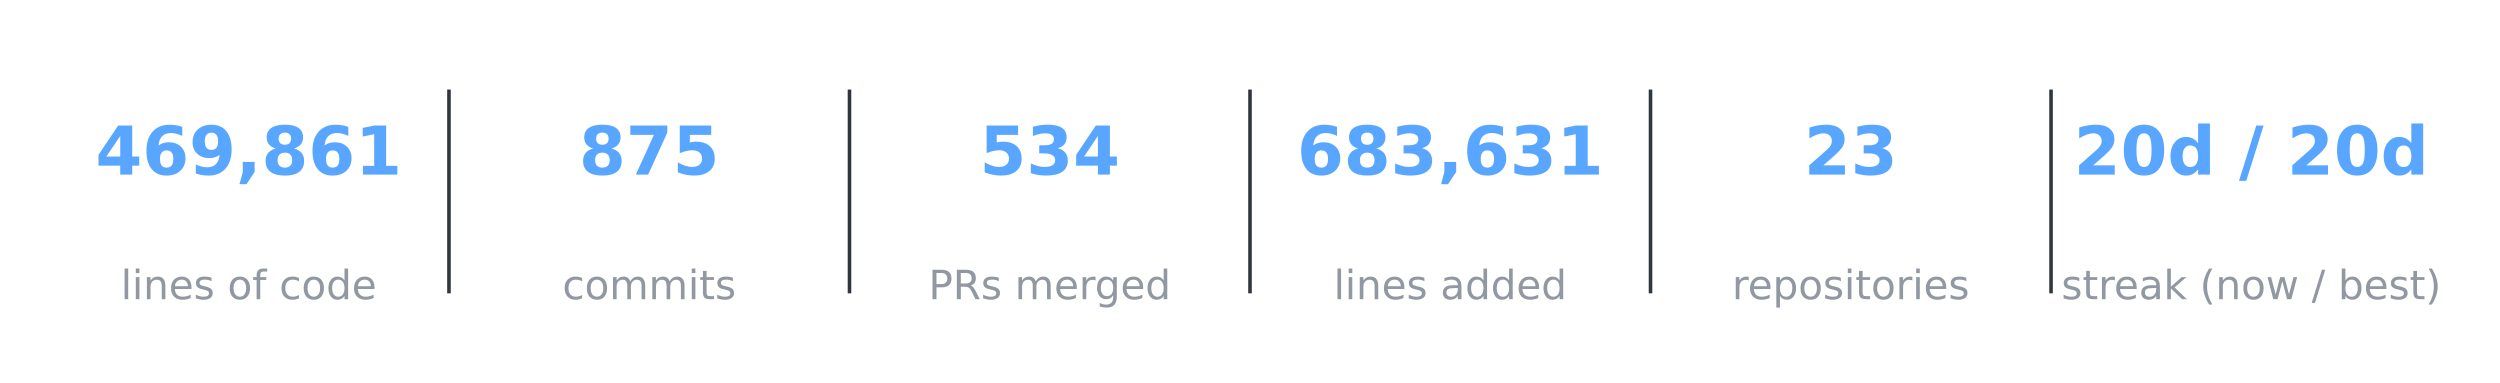
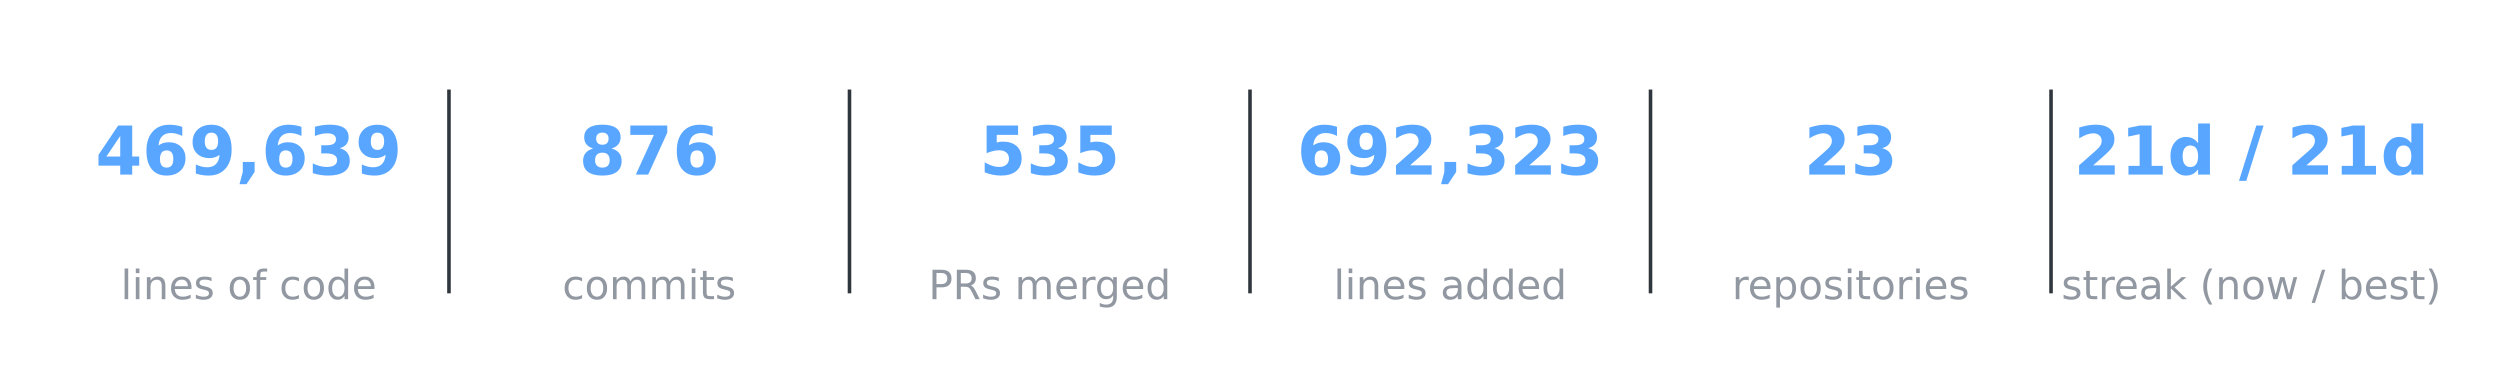
<svg xmlns="http://www.w3.org/2000/svg" xmlns:xlink="http://www.w3.org/1999/xlink" width="557.28pt" height="85.356pt" viewBox="0 0 557.28 85.356" version="1.1">
  <defs>
    <style type="text/css">*{stroke-linejoin: round; stroke-linecap: butt}</style>
  </defs>
  <g id="figure_1">
    <g id="patch_1">
      <path d="M 0 85.356  L 557.28 85.356  L 557.28 -0  L 0 -0  L 0 85.356  z " style="fill: none; opacity: 0" />
    </g>
    <g id="axes_1">
      <g id="line2d_1">
-         <path d="M 100.08 64.993  L 100.08 20.363  " clip-path="url(#pd8c8a1e765)" style="fill: none; stroke: #30363d; stroke-width: 0.8; stroke-linecap: square" />
+         <path d="M 100.08 64.993  L 100.08 20.363  " clip-path="url(#pde6fc2e02b)" style="fill: none; stroke: #30363d; stroke-width: 0.8; stroke-linecap: square" />
      </g>
      <g id="line2d_2">
-         <path d="M 189.36 64.993  L 189.36 20.363  " clip-path="url(#pd8c8a1e765)" style="fill: none; stroke: #30363d; stroke-width: 0.8; stroke-linecap: square" />
+         <path d="M 189.36 64.993  L 189.36 20.363  " clip-path="url(#pde6fc2e02b)" style="fill: none; stroke: #30363d; stroke-width: 0.8; stroke-linecap: square" />
      </g>
      <g id="line2d_3">
-         <path d="M 278.64 64.993  L 278.64 20.363  " clip-path="url(#pd8c8a1e765)" style="fill: none; stroke: #30363d; stroke-width: 0.8; stroke-linecap: square" />
+         <path d="M 278.64 64.993  L 278.64 20.363  " clip-path="url(#pde6fc2e02b)" style="fill: none; stroke: #30363d; stroke-width: 0.8; stroke-linecap: square" />
      </g>
      <g id="line2d_4">
-         <path d="M 367.92 64.993  L 367.92 20.363  " clip-path="url(#pd8c8a1e765)" style="fill: none; stroke: #30363d; stroke-width: 0.8; stroke-linecap: square" />
+         <path d="M 367.92 64.993  L 367.92 20.363  " clip-path="url(#pde6fc2e02b)" style="fill: none; stroke: #30363d; stroke-width: 0.8; stroke-linecap: square" />
      </g>
      <g id="line2d_5">
-         <path d="M 457.2 64.993  L 457.2 20.363  " clip-path="url(#pd8c8a1e765)" style="fill: none; stroke: #30363d; stroke-width: 0.8; stroke-linecap: square" />
+         <path d="M 457.2 64.993  L 457.2 20.363  " clip-path="url(#pde6fc2e02b)" style="fill: none; stroke: #30363d; stroke-width: 0.8; stroke-linecap: square" />
      </g>
      <g id="text_1">
        <g style="fill: #58a6ff" transform="translate(21.28102 38.92376) scale(0.15 -0.15)">
          <defs>
            <path id="DejaVuSans-Bold-17" d="M 2356 3675  L 1038 1722  L 2356 1722  L 2356 3675  z M 2156 4666  L 3494 4666  L 3494 1722  L 4159 1722  L 4159 850  L 3494 850  L 3494 0  L 2356 0  L 2356 850  L 288 850  L 288 1881  L 2156 4666  z " transform="scale(0.015625)" />
            <path id="DejaVuSans-Bold-19" d="M 2316 2303  Q 2000 2303 1842 2098  Q 1684 1894 1684 1484  Q 1684 1075 1842 870  Q 2000 666 2316 666  Q 2634 666 2792 870  Q 2950 1075 2950 1484  Q 2950 1894 2792 2098  Q 2634 2303 2316 2303  z M 3803 4544  L 3803 3681  Q 3506 3822 3243 3889  Q 2981 3956 2731 3956  Q 2194 3956 1894 3657  Q 1594 3359 1544 2772  Q 1750 2925 1990 3001  Q 2231 3078 2516 3078  Q 3231 3078 3670 2659  Q 4109 2241 4109 1563  Q 4109 813 3618 361  Q 3128 -91 2303 -91  Q 1394 -91 895 523  Q 397 1138 397 2266  Q 397 3422 980 4083  Q 1563 4744 2578 4744  Q 2900 4744 3203 4694  Q 3506 4644 3803 4544  z " transform="scale(0.015625)" />
            <path id="DejaVuSans-Bold-1c" d="M 641 103  L 641 966  Q 928 831 1190 764  Q 1453 697 1709 697  Q 2247 697 2547 995  Q 2847 1294 2900 1881  Q 2688 1725 2447 1647  Q 2206 1569 1925 1569  Q 1209 1569 770 1986  Q 331 2403 331 3084  Q 331 3838 820 4291  Q 1309 4744 2131 4744  Q 3044 4744 3544 4128  Q 4044 3513 4044 2388  Q 4044 1231 3459 570  Q 2875 -91 1856 -91  Q 1528 -91 1228 -42  Q 928 6 641 103  z M 2125 2350  Q 2441 2350 2600 2554  Q 2759 2759 2759 3169  Q 2759 3575 2600 3781  Q 2441 3988 2125 3988  Q 1809 3988 1650 3781  Q 1491 3575 1491 3169  Q 1491 2759 1650 2554  Q 1809 2350 2125 2350  z " transform="scale(0.015625)" />
            <path id="DejaVuSans-Bold-f" d="M 653 1209  L 1778 1209  L 1778 256  L 1006 -909  L 341 -909  L 653 256  L 653 1209  z " transform="scale(0.015625)" />
-             <path id="DejaVuSans-Bold-1b" d="M 2228 2088  Q 1891 2088 1709 1903  Q 1528 1719 1528 1375  Q 1528 1031 1709 848  Q 1891 666 2228 666  Q 2563 666 2741 848  Q 2919 1031 2919 1375  Q 2919 1722 2741 1905  Q 2563 2088 2228 2088  z M 1350 2484  Q 925 2613 709 2878  Q 494 3144 494 3541  Q 494 4131 934 4440  Q 1375 4750 2228 4750  Q 3075 4750 3515 4442  Q 3956 4134 3956 3541  Q 3956 3144 3739 2878  Q 3522 2613 3097 2484  Q 3572 2353 3814 2058  Q 4056 1763 4056 1313  Q 4056 619 3595 264  Q 3134 -91 2228 -91  Q 1319 -91 855 264  Q 391 619 391 1313  Q 391 1763 633 2058  Q 875 2353 1350 2484  z M 1631 3419  Q 1631 3141 1786 2991  Q 1941 2841 2228 2841  Q 2509 2841 2662 2991  Q 2816 3141 2816 3419  Q 2816 3697 2662 3845  Q 2509 3994 2228 3994  Q 1941 3994 1786 3844  Q 1631 3694 1631 3419  z " transform="scale(0.015625)" />
-             <path id="DejaVuSans-Bold-14" d="M 750 831  L 1813 831  L 1813 3847  L 722 3622  L 722 4441  L 1806 4666  L 2950 4666  L 2950 831  L 4013 831  L 4013 0  L 750 0  L 750 831  z " transform="scale(0.015625)" />
+             <path id="DejaVuSans-Bold-16" d="M 2981 2516  Q 3453 2394 3698 2092  Q 3944 1791 3944 1325  Q 3944 631 3412 270  Q 2881 -91 1863 -91  Q 1503 -91 1142 -33  Q 781 25 428 141  L 428 1069  Q 766 900 1098 814  Q 1431 728 1753 728  Q 2231 728 2486 893  Q 2741 1059 2741 1369  Q 2741 1688 2480 1852  Q 2219 2016 1709 2016  L 1228 2016  L 1228 2791  L 1734 2791  Q 2188 2791 2409 2933  Q 2631 3075 2631 3366  Q 2631 3634 2415 3781  Q 2200 3928 1806 3928  Q 1516 3928 1219 3862  Q 922 3797 628 3669  L 628 4550  Q 984 4650 1334 4700  Q 1684 4750 2022 4750  Q 2931 4750 3382 4451  Q 3834 4153 3834 3553  Q 3834 3144 3618 2883  Q 3403 2622 2981 2516  z " transform="scale(0.015625)" />
          </defs>
          <use xlink:href="#DejaVuSans-Bold-17" />
          <use xlink:href="#DejaVuSans-Bold-19" transform="translate(69.57812 0)" />
          <use xlink:href="#DejaVuSans-Bold-1c" transform="translate(139.1562 0)" />
          <use xlink:href="#DejaVuSans-Bold-f" transform="translate(208.7344 0)" />
-           <use xlink:href="#DejaVuSans-Bold-1b" transform="translate(246.7188 0)" />
-           <use xlink:href="#DejaVuSans-Bold-19" transform="translate(316.2969 0)" />
-           <use xlink:href="#DejaVuSans-Bold-14" transform="translate(385.875 0)" />
+           <use xlink:href="#DejaVuSans-Bold-19" transform="translate(246.7188 0)" />
+           <use xlink:href="#DejaVuSans-Bold-16" transform="translate(316.2969 0)" />
+           <use xlink:href="#DejaVuSans-Bold-1c" transform="translate(385.875 0)" />
        </g>
      </g>
      <g id="text_2">
        <g style="fill: #9198a1" transform="translate(26.92336 66.69328) scale(0.09 -0.09)">
          <defs>
            <path id="DejaVuSans-4f" d="M 603 4863  L 1178 4863  L 1178 0  L 603 0  L 603 4863  z " transform="scale(0.015625)" />
            <path id="DejaVuSans-4c" d="M 603 3500  L 1178 3500  L 1178 0  L 603 0  L 603 3500  z M 603 4863  L 1178 4863  L 1178 4134  L 603 4134  L 603 4863  z " transform="scale(0.015625)" />
            <path id="DejaVuSans-51" d="M 3513 2113  L 3513 0  L 2938 0  L 2938 2094  Q 2938 2591 2744 2837  Q 2550 3084 2163 3084  Q 1697 3084 1428 2787  Q 1159 2491 1159 1978  L 1159 0  L 581 0  L 581 3500  L 1159 3500  L 1159 2956  Q 1366 3272 1645 3428  Q 1925 3584 2291 3584  Q 2894 3584 3203 3211  Q 3513 2838 3513 2113  z " transform="scale(0.015625)" />
            <path id="DejaVuSans-48" d="M 3597 1894  L 3597 1613  L 953 1613  Q 991 1019 1311 708  Q 1631 397 2203 397  Q 2534 397 2845 478  Q 3156 559 3463 722  L 3463 178  Q 3153 47 2828 -22  Q 2503 -91 2169 -91  Q 1331 -91 842 396  Q 353 884 353 1716  Q 353 2575 817 3079  Q 1281 3584 2069 3584  Q 2775 3584 3186 3129  Q 3597 2675 3597 1894  z M 3022 2063  Q 3016 2534 2758 2815  Q 2500 3097 2075 3097  Q 1594 3097 1305 2825  Q 1016 2553 972 2059  L 3022 2063  z " transform="scale(0.015625)" />
            <path id="DejaVuSans-56" d="M 2834 3397  L 2834 2853  Q 2591 2978 2328 3040  Q 2066 3103 1784 3103  Q 1356 3103 1142 2972  Q 928 2841 928 2578  Q 928 2378 1081 2264  Q 1234 2150 1697 2047  L 1894 2003  Q 2506 1872 2764 1633  Q 3022 1394 3022 966  Q 3022 478 2636 193  Q 2250 -91 1575 -91  Q 1294 -91 989 -36  Q 684 19 347 128  L 347 722  Q 666 556 975 473  Q 1284 391 1588 391  Q 1994 391 2212 530  Q 2431 669 2431 922  Q 2431 1156 2273 1281  Q 2116 1406 1581 1522  L 1381 1569  Q 847 1681 609 1914  Q 372 2147 372 2553  Q 372 3047 722 3315  Q 1072 3584 1716 3584  Q 2034 3584 2315 3537  Q 2597 3491 2834 3397  z " transform="scale(0.015625)" />
            <path id="DejaVuSans-3" transform="scale(0.015625)" />
            <path id="DejaVuSans-52" d="M 1959 3097  Q 1497 3097 1228 2736  Q 959 2375 959 1747  Q 959 1119 1226 758  Q 1494 397 1959 397  Q 2419 397 2687 759  Q 2956 1122 2956 1747  Q 2956 2369 2687 2733  Q 2419 3097 1959 3097  z M 1959 3584  Q 2709 3584 3137 3096  Q 3566 2609 3566 1747  Q 3566 888 3137 398  Q 2709 -91 1959 -91  Q 1206 -91 779 398  Q 353 888 353 1747  Q 353 2609 779 3096  Q 1206 3584 1959 3584  z " transform="scale(0.015625)" />
            <path id="DejaVuSans-49" d="M 2375 4863  L 2375 4384  L 1825 4384  Q 1516 4384 1395 4259  Q 1275 4134 1275 3809  L 1275 3500  L 2222 3500  L 2222 3053  L 1275 3053  L 1275 0  L 697 0  L 697 3053  L 147 3053  L 147 3500  L 697 3500  L 697 3744  Q 697 4328 969 4595  Q 1241 4863 1831 4863  L 2375 4863  z " transform="scale(0.015625)" />
            <path id="DejaVuSans-46" d="M 3122 3366  L 3122 2828  Q 2878 2963 2633 3030  Q 2388 3097 2138 3097  Q 1578 3097 1268 2742  Q 959 2388 959 1747  Q 959 1106 1268 751  Q 1578 397 2138 397  Q 2388 397 2633 464  Q 2878 531 3122 666  L 3122 134  Q 2881 22 2623 -34  Q 2366 -91 2075 -91  Q 1284 -91 818 406  Q 353 903 353 1747  Q 353 2603 823 3093  Q 1294 3584 2113 3584  Q 2378 3584 2631 3529  Q 2884 3475 3122 3366  z " transform="scale(0.015625)" />
            <path id="DejaVuSans-47" d="M 2906 2969  L 2906 4863  L 3481 4863  L 3481 0  L 2906 0  L 2906 525  Q 2725 213 2448 61  Q 2172 -91 1784 -91  Q 1150 -91 751 415  Q 353 922 353 1747  Q 353 2572 751 3078  Q 1150 3584 1784 3584  Q 2172 3584 2448 3432  Q 2725 3281 2906 2969  z M 947 1747  Q 947 1113 1208 752  Q 1469 391 1925 391  Q 2381 391 2643 752  Q 2906 1113 2906 1747  Q 2906 2381 2643 2742  Q 2381 3103 1925 3103  Q 1469 3103 1208 2742  Q 947 2381 947 1747  z " transform="scale(0.015625)" />
          </defs>
          <use xlink:href="#DejaVuSans-4f" />
          <use xlink:href="#DejaVuSans-4c" transform="translate(27.78125 0)" />
          <use xlink:href="#DejaVuSans-51" transform="translate(55.5625 0)" />
          <use xlink:href="#DejaVuSans-48" transform="translate(118.9375 0)" />
          <use xlink:href="#DejaVuSans-56" transform="translate(180.4688 0)" />
          <use xlink:href="#DejaVuSans-3" transform="translate(232.5625 0)" />
          <use xlink:href="#DejaVuSans-52" transform="translate(264.3438 0)" />
          <use xlink:href="#DejaVuSans-49" transform="translate(325.5312 0)" />
          <use xlink:href="#DejaVuSans-3" transform="translate(360.7344 0)" />
          <use xlink:href="#DejaVuSans-46" transform="translate(392.5156 0)" />
          <use xlink:href="#DejaVuSans-52" transform="translate(447.5 0)" />
          <use xlink:href="#DejaVuSans-47" transform="translate(508.6875 0)" />
          <use xlink:href="#DejaVuSans-48" transform="translate(572.1719 0)" />
        </g>
      </g>
      <g id="text_3">
        <g style="fill: #58a6ff" transform="translate(129.0649 38.92376) scale(0.15 -0.15)">
          <defs>
+             <path id="DejaVuSans-Bold-1b" d="M 2228 2088  Q 1891 2088 1709 1903  Q 1528 1719 1528 1375  Q 1528 1031 1709 848  Q 1891 666 2228 666  Q 2563 666 2741 848  Q 2919 1031 2919 1375  Q 2919 1722 2741 1905  Q 2563 2088 2228 2088  z M 1350 2484  Q 925 2613 709 2878  Q 494 3144 494 3541  Q 494 4131 934 4440  Q 1375 4750 2228 4750  Q 3075 4750 3515 4442  Q 3956 4134 3956 3541  Q 3956 3144 3739 2878  Q 3522 2613 3097 2484  Q 3572 2353 3814 2058  Q 4056 1763 4056 1313  Q 4056 619 3595 264  Q 3134 -91 2228 -91  Q 1319 -91 855 264  Q 391 619 391 1313  Q 391 1763 633 2058  Q 875 2353 1350 2484  z M 1631 3419  Q 1631 3141 1786 2991  Q 1941 2841 2228 2841  Q 2509 2841 2662 2991  Q 2816 3141 2816 3419  Q 2816 3697 2662 3845  Q 2509 3994 2228 3994  Q 1941 3994 1786 3844  Q 1631 3694 1631 3419  z " transform="scale(0.015625)" />
            <path id="DejaVuSans-Bold-1a" d="M 428 4666  L 3944 4666  L 3944 3988  L 2125 0  L 953 0  L 2675 3781  L 428 3781  L 428 4666  z " transform="scale(0.015625)" />
-             <path id="DejaVuSans-Bold-18" d="M 678 4666  L 3669 4666  L 3669 3781  L 1638 3781  L 1638 3059  Q 1775 3097 1914 3117  Q 2053 3138 2203 3138  Q 3056 3138 3531 2711  Q 4006 2284 4006 1522  Q 4006 766 3489 337  Q 2972 -91 2053 -91  Q 1656 -91 1267 -14  Q 878 63 494 219  L 494 1166  Q 875 947 1217 837  Q 1559 728 1863 728  Q 2300 728 2551 942  Q 2803 1156 2803 1522  Q 2803 1891 2551 2103  Q 2300 2316 1863 2316  Q 1603 2316 1309 2248  Q 1016 2181 678 2041  L 678 4666  z " transform="scale(0.015625)" />
          </defs>
          <use xlink:href="#DejaVuSans-Bold-1b" />
          <use xlink:href="#DejaVuSans-Bold-1a" transform="translate(69.57812 0)" />
-           <use xlink:href="#DejaVuSans-Bold-18" transform="translate(139.1562 0)" />
+           <use xlink:href="#DejaVuSans-Bold-19" transform="translate(139.1562 0)" />
        </g>
      </g>
      <g id="text_4">
        <g style="fill: #9198a1" transform="translate(125.3672 66.69328) scale(0.09 -0.09)">
          <defs>
            <path id="DejaVuSans-50" d="M 3328 2828  Q 3544 3216 3844 3400  Q 4144 3584 4550 3584  Q 5097 3584 5394 3201  Q 5691 2819 5691 2113  L 5691 0  L 5113 0  L 5113 2094  Q 5113 2597 4934 2840  Q 4756 3084 4391 3084  Q 3944 3084 3684 2787  Q 3425 2491 3425 1978  L 3425 0  L 2847 0  L 2847 2094  Q 2847 2600 2669 2842  Q 2491 3084 2119 3084  Q 1678 3084 1418 2786  Q 1159 2488 1159 1978  L 1159 0  L 581 0  L 581 3500  L 1159 3500  L 1159 2956  Q 1356 3278 1631 3431  Q 1906 3584 2284 3584  Q 2666 3584 2933 3390  Q 3200 3197 3328 2828  z " transform="scale(0.015625)" />
            <path id="DejaVuSans-57" d="M 1172 4494  L 1172 3500  L 2356 3500  L 2356 3053  L 1172 3053  L 1172 1153  Q 1172 725 1289 603  Q 1406 481 1766 481  L 2356 481  L 2356 0  L 1766 0  Q 1100 0 847 248  Q 594 497 594 1153  L 594 3053  L 172 3053  L 172 3500  L 594 3500  L 594 4494  L 1172 4494  z " transform="scale(0.015625)" />
          </defs>
          <use xlink:href="#DejaVuSans-46" />
          <use xlink:href="#DejaVuSans-52" transform="translate(54.98438 0)" />
          <use xlink:href="#DejaVuSans-50" transform="translate(116.1719 0)" />
          <use xlink:href="#DejaVuSans-50" transform="translate(213.5781 0)" />
          <use xlink:href="#DejaVuSans-4c" transform="translate(310.9844 0)" />
          <use xlink:href="#DejaVuSans-57" transform="translate(338.7656 0)" />
          <use xlink:href="#DejaVuSans-56" transform="translate(377.9688 0)" />
        </g>
      </g>
      <g id="text_5">
        <g style="fill: #58a6ff" transform="translate(218.3449 38.92376) scale(0.15 -0.15)">
          <defs>
-             <path id="DejaVuSans-Bold-16" d="M 2981 2516  Q 3453 2394 3698 2092  Q 3944 1791 3944 1325  Q 3944 631 3412 270  Q 2881 -91 1863 -91  Q 1503 -91 1142 -33  Q 781 25 428 141  L 428 1069  Q 766 900 1098 814  Q 1431 728 1753 728  Q 2231 728 2486 893  Q 2741 1059 2741 1369  Q 2741 1688 2480 1852  Q 2219 2016 1709 2016  L 1228 2016  L 1228 2791  L 1734 2791  Q 2188 2791 2409 2933  Q 2631 3075 2631 3366  Q 2631 3634 2415 3781  Q 2200 3928 1806 3928  Q 1516 3928 1219 3862  Q 922 3797 628 3669  L 628 4550  Q 984 4650 1334 4700  Q 1684 4750 2022 4750  Q 2931 4750 3382 4451  Q 3834 4153 3834 3553  Q 3834 3144 3618 2883  Q 3403 2622 2981 2516  z " transform="scale(0.015625)" />
+             <path id="DejaVuSans-Bold-18" d="M 678 4666  L 3669 4666  L 3669 3781  L 1638 3781  L 1638 3059  Q 1775 3097 1914 3117  Q 2053 3138 2203 3138  Q 3056 3138 3531 2711  Q 4006 2284 4006 1522  Q 4006 766 3489 337  Q 2972 -91 2053 -91  Q 1656 -91 1267 -14  Q 878 63 494 219  L 494 1166  Q 875 947 1217 837  Q 1559 728 1863 728  Q 2300 728 2551 942  Q 2803 1156 2803 1522  Q 2803 1891 2551 2103  Q 2300 2316 1863 2316  Q 1603 2316 1309 2248  Q 1016 2181 678 2041  L 678 4666  z " transform="scale(0.015625)" />
          </defs>
          <use xlink:href="#DejaVuSans-Bold-18" />
          <use xlink:href="#DejaVuSans-Bold-16" transform="translate(69.57812 0)" />
-           <use xlink:href="#DejaVuSans-Bold-17" transform="translate(139.1562 0)" />
+           <use xlink:href="#DejaVuSans-Bold-18" transform="translate(139.1562 0)" />
        </g>
      </g>
      <g id="text_6">
        <g style="fill: #9198a1" transform="translate(206.9796 66.69328) scale(0.09 -0.09)">
          <defs>
            <path id="DejaVuSans-33" d="M 1259 4147  L 1259 2394  L 2053 2394  Q 2494 2394 2734 2622  Q 2975 2850 2975 3272  Q 2975 3691 2734 3919  Q 2494 4147 2053 4147  L 1259 4147  z M 628 4666  L 2053 4666  Q 2838 4666 3239 4311  Q 3641 3956 3641 3272  Q 3641 2581 3239 2228  Q 2838 1875 2053 1875  L 1259 1875  L 1259 0  L 628 0  L 628 4666  z " transform="scale(0.015625)" />
            <path id="DejaVuSans-35" d="M 2841 2188  Q 3044 2119 3236 1894  Q 3428 1669 3622 1275  L 4263 0  L 3584 0  L 2988 1197  Q 2756 1666 2539 1819  Q 2322 1972 1947 1972  L 1259 1972  L 1259 0  L 628 0  L 628 4666  L 2053 4666  Q 2853 4666 3247 4331  Q 3641 3997 3641 3322  Q 3641 2881 3436 2590  Q 3231 2300 2841 2188  z M 1259 4147  L 1259 2491  L 2053 2491  Q 2509 2491 2742 2702  Q 2975 2913 2975 3322  Q 2975 3731 2742 3939  Q 2509 4147 2053 4147  L 1259 4147  z " transform="scale(0.015625)" />
            <path id="DejaVuSans-55" d="M 2631 2963  Q 2534 3019 2420 3045  Q 2306 3072 2169 3072  Q 1681 3072 1420 2755  Q 1159 2438 1159 1844  L 1159 0  L 581 0  L 581 3500  L 1159 3500  L 1159 2956  Q 1341 3275 1631 3429  Q 1922 3584 2338 3584  Q 2397 3584 2469 3576  Q 2541 3569 2628 3553  L 2631 2963  z " transform="scale(0.015625)" />
            <path id="DejaVuSans-4a" d="M 2906 1791  Q 2906 2416 2648 2759  Q 2391 3103 1925 3103  Q 1463 3103 1205 2759  Q 947 2416 947 1791  Q 947 1169 1205 825  Q 1463 481 1925 481  Q 2391 481 2648 825  Q 2906 1169 2906 1791  z M 3481 434  Q 3481 -459 3084 -895  Q 2688 -1331 1869 -1331  Q 1566 -1331 1297 -1286  Q 1028 -1241 775 -1147  L 775 -588  Q 1028 -725 1275 -790  Q 1522 -856 1778 -856  Q 2344 -856 2625 -561  Q 2906 -266 2906 331  L 2906 616  Q 2728 306 2450 153  Q 2172 0 1784 0  Q 1141 0 747 490  Q 353 981 353 1791  Q 353 2603 747 3093  Q 1141 3584 1784 3584  Q 2172 3584 2450 3431  Q 2728 3278 2906 2969  L 2906 3500  L 3481 3500  L 3481 434  z " transform="scale(0.015625)" />
          </defs>
          <use xlink:href="#DejaVuSans-33" />
          <use xlink:href="#DejaVuSans-35" transform="translate(60.29688 0)" />
          <use xlink:href="#DejaVuSans-56" transform="translate(129.7812 0)" />
          <use xlink:href="#DejaVuSans-3" transform="translate(181.875 0)" />
          <use xlink:href="#DejaVuSans-50" transform="translate(213.6562 0)" />
          <use xlink:href="#DejaVuSans-48" transform="translate(311.0625 0)" />
          <use xlink:href="#DejaVuSans-55" transform="translate(372.5938 0)" />
          <use xlink:href="#DejaVuSans-4a" transform="translate(411.9531 0)" />
          <use xlink:href="#DejaVuSans-48" transform="translate(475.4375 0)" />
          <use xlink:href="#DejaVuSans-47" transform="translate(536.9688 0)" />
        </g>
      </g>
      <g id="text_7">
        <g style="fill: #58a6ff" transform="translate(289.121 38.92376) scale(0.15 -0.15)">
+           <defs>
+             <path id="DejaVuSans-Bold-15" d="M 1844 884  L 3897 884  L 3897 0  L 506 0  L 506 884  L 2209 2388  Q 2438 2594 2547 2791  Q 2656 2988 2656 3200  Q 2656 3528 2436 3728  Q 2216 3928 1850 3928  Q 1569 3928 1234 3808  Q 900 3688 519 3450  L 519 4475  Q 925 4609 1322 4679  Q 1719 4750 2100 4750  Q 2938 4750 3402 4381  Q 3866 4013 3866 3353  Q 3866 2972 3669 2642  Q 3472 2313 2841 1759  L 1844 884  z " transform="scale(0.015625)" />
+           </defs>
          <use xlink:href="#DejaVuSans-Bold-19" />
-           <use xlink:href="#DejaVuSans-Bold-1b" transform="translate(69.57812 0)" />
-           <use xlink:href="#DejaVuSans-Bold-16" transform="translate(139.1562 0)" />
+           <use xlink:href="#DejaVuSans-Bold-1c" transform="translate(69.57812 0)" />
+           <use xlink:href="#DejaVuSans-Bold-15" transform="translate(139.1562 0)" />
          <use xlink:href="#DejaVuSans-Bold-f" transform="translate(208.7344 0)" />
-           <use xlink:href="#DejaVuSans-Bold-19" transform="translate(246.7188 0)" />
-           <use xlink:href="#DejaVuSans-Bold-16" transform="translate(316.2969 0)" />
-           <use xlink:href="#DejaVuSans-Bold-14" transform="translate(385.875 0)" />
+           <use xlink:href="#DejaVuSans-Bold-16" transform="translate(246.7188 0)" />
+           <use xlink:href="#DejaVuSans-Bold-15" transform="translate(316.2969 0)" />
+           <use xlink:href="#DejaVuSans-Bold-16" transform="translate(385.875 0)" />
        </g>
      </g>
      <g id="text_8">
        <g style="fill: #9198a1" transform="translate(297.2876 66.69328) scale(0.09 -0.09)">
          <defs>
            <path id="DejaVuSans-44" d="M 2194 1759  Q 1497 1759 1228 1600  Q 959 1441 959 1056  Q 959 750 1161 570  Q 1363 391 1709 391  Q 2188 391 2477 730  Q 2766 1069 2766 1631  L 2766 1759  L 2194 1759  z M 3341 1997  L 3341 0  L 2766 0  L 2766 531  Q 2569 213 2275 61  Q 1981 -91 1556 -91  Q 1019 -91 701 211  Q 384 513 384 1019  Q 384 1609 779 1909  Q 1175 2209 1959 2209  L 2766 2209  L 2766 2266  Q 2766 2663 2505 2880  Q 2244 3097 1772 3097  Q 1472 3097 1187 3025  Q 903 2953 641 2809  L 641 3341  Q 956 3463 1253 3523  Q 1550 3584 1831 3584  Q 2591 3584 2966 3190  Q 3341 2797 3341 1997  z " transform="scale(0.015625)" />
          </defs>
          <use xlink:href="#DejaVuSans-4f" />
          <use xlink:href="#DejaVuSans-4c" transform="translate(27.78125 0)" />
          <use xlink:href="#DejaVuSans-51" transform="translate(55.5625 0)" />
          <use xlink:href="#DejaVuSans-48" transform="translate(118.9375 0)" />
          <use xlink:href="#DejaVuSans-56" transform="translate(180.4688 0)" />
          <use xlink:href="#DejaVuSans-3" transform="translate(232.5625 0)" />
          <use xlink:href="#DejaVuSans-44" transform="translate(264.3438 0)" />
          <use xlink:href="#DejaVuSans-47" transform="translate(325.625 0)" />
          <use xlink:href="#DejaVuSans-47" transform="translate(389.1094 0)" />
          <use xlink:href="#DejaVuSans-48" transform="translate(452.5938 0)" />
          <use xlink:href="#DejaVuSans-47" transform="translate(514.125 0)" />
        </g>
      </g>
      <g id="text_9">
        <g style="fill: #58a6ff" transform="translate(402.1233 38.92376) scale(0.15 -0.15)">
-           <defs>
-             <path id="DejaVuSans-Bold-15" d="M 1844 884  L 3897 884  L 3897 0  L 506 0  L 506 884  L 2209 2388  Q 2438 2594 2547 2791  Q 2656 2988 2656 3200  Q 2656 3528 2436 3728  Q 2216 3928 1850 3928  Q 1569 3928 1234 3808  Q 900 3688 519 3450  L 519 4475  Q 925 4609 1322 4679  Q 1719 4750 2100 4750  Q 2938 4750 3402 4381  Q 3866 4013 3866 3353  Q 3866 2972 3669 2642  Q 3472 2313 2841 1759  L 1844 884  z " transform="scale(0.015625)" />
-           </defs>
          <use xlink:href="#DejaVuSans-Bold-15" />
          <use xlink:href="#DejaVuSans-Bold-16" transform="translate(69.57812 0)" />
        </g>
      </g>
      <g id="text_10">
        <g style="fill: #9198a1" transform="translate(386.1049 66.69328) scale(0.09 -0.09)">
          <defs>
            <path id="DejaVuSans-53" d="M 1159 525  L 1159 -1331  L 581 -1331  L 581 3500  L 1159 3500  L 1159 2969  Q 1341 3281 1617 3432  Q 1894 3584 2278 3584  Q 2916 3584 3314 3078  Q 3713 2572 3713 1747  Q 3713 922 3314 415  Q 2916 -91 2278 -91  Q 1894 -91 1617 61  Q 1341 213 1159 525  z M 3116 1747  Q 3116 2381 2855 2742  Q 2594 3103 2138 3103  Q 1681 3103 1420 2742  Q 1159 2381 1159 1747  Q 1159 1113 1420 752  Q 1681 391 2138 391  Q 2594 391 2855 752  Q 3116 1113 3116 1747  z " transform="scale(0.015625)" />
          </defs>
          <use xlink:href="#DejaVuSans-55" />
          <use xlink:href="#DejaVuSans-48" transform="translate(38.90625 0)" />
          <use xlink:href="#DejaVuSans-53" transform="translate(100.4375 0)" />
          <use xlink:href="#DejaVuSans-52" transform="translate(163.9219 0)" />
          <use xlink:href="#DejaVuSans-56" transform="translate(225.1094 0)" />
          <use xlink:href="#DejaVuSans-4c" transform="translate(277.2031 0)" />
          <use xlink:href="#DejaVuSans-57" transform="translate(304.9844 0)" />
          <use xlink:href="#DejaVuSans-52" transform="translate(344.1875 0)" />
          <use xlink:href="#DejaVuSans-55" transform="translate(405.375 0)" />
          <use xlink:href="#DejaVuSans-4c" transform="translate(446.4844 0)" />
          <use xlink:href="#DejaVuSans-48" transform="translate(474.2656 0)" />
          <use xlink:href="#DejaVuSans-56" transform="translate(535.7969 0)" />
        </g>
      </g>
      <g id="text_11">
        <g style="fill: #58a6ff" transform="translate(462.2681 38.92435) scale(0.15 -0.15)">
          <defs>
-             <path id="DejaVuSans-Bold-13" d="M 2944 2338  Q 2944 3213 2780 3570  Q 2616 3928 2228 3928  Q 1841 3928 1675 3570  Q 1509 3213 1509 2338  Q 1509 1453 1675 1090  Q 1841 728 2228 728  Q 2613 728 2778 1090  Q 2944 1453 2944 2338  z M 4147 2328  Q 4147 1169 3647 539  Q 3147 -91 2228 -91  Q 1306 -91 806 539  Q 306 1169 306 2328  Q 306 3491 806 4120  Q 1306 4750 2228 4750  Q 3147 4750 3647 4120  Q 4147 3491 4147 2328  z " transform="scale(0.015625)" />
+             <path id="DejaVuSans-Bold-14" d="M 750 831  L 1813 831  L 1813 3847  L 722 3622  L 722 4441  L 1806 4666  L 2950 4666  L 2950 831  L 4013 831  L 4013 0  L 750 0  L 750 831  z " transform="scale(0.015625)" />
            <path id="DejaVuSans-Bold-47" d="M 2919 2988  L 2919 4863  L 4044 4863  L 4044 0  L 2919 0  L 2919 506  Q 2688 197 2409 53  Q 2131 -91 1766 -91  Q 1119 -91 703 423  Q 288 938 288 1747  Q 288 2556 703 3070  Q 1119 3584 1766 3584  Q 2128 3584 2408 3439  Q 2688 3294 2919 2988  z M 2181 722  Q 2541 722 2730 984  Q 2919 1247 2919 1747  Q 2919 2247 2730 2509  Q 2541 2772 2181 2772  Q 1825 2772 1636 2509  Q 1447 2247 1447 1747  Q 1447 1247 1636 984  Q 1825 722 2181 722  z " transform="scale(0.015625)" />
            <path id="DejaVuSans-Bold-3" transform="scale(0.015625)" />
            <path id="DejaVuSans-Bold-12" d="M 1644 4666  L 2338 4666  L 691 -594  L 0 -594  L 1644 4666  z " transform="scale(0.015625)" />
          </defs>
          <use xlink:href="#DejaVuSans-Bold-15" />
-           <use xlink:href="#DejaVuSans-Bold-13" transform="translate(69.57812 0)" />
+           <use xlink:href="#DejaVuSans-Bold-14" transform="translate(69.57812 0)" />
          <use xlink:href="#DejaVuSans-Bold-47" transform="translate(139.1562 0)" />
          <use xlink:href="#DejaVuSans-Bold-3" transform="translate(210.7344 0)" />
          <use xlink:href="#DejaVuSans-Bold-12" transform="translate(245.5469 0)" />
          <use xlink:href="#DejaVuSans-Bold-3" transform="translate(282.0781 0)" />
          <use xlink:href="#DejaVuSans-Bold-15" transform="translate(316.8906 0)" />
-           <use xlink:href="#DejaVuSans-Bold-13" transform="translate(386.4688 0)" />
+           <use xlink:href="#DejaVuSans-Bold-14" transform="translate(386.4688 0)" />
          <use xlink:href="#DejaVuSans-Bold-47" transform="translate(456.0469 0)" />
        </g>
      </g>
      <g id="text_12">
        <g style="fill: #9198a1" transform="translate(459.5112 66.69328) scale(0.09 -0.09)">
          <defs>
            <path id="DejaVuSans-4e" d="M 581 4863  L 1159 4863  L 1159 1991  L 2875 3500  L 3609 3500  L 1753 1863  L 3688 0  L 2938 0  L 1159 1709  L 1159 0  L 581 0  L 581 4863  z " transform="scale(0.015625)" />
            <path id="DejaVuSans-b" d="M 1984 4856  Q 1566 4138 1362 3434  Q 1159 2731 1159 2009  Q 1159 1288 1364 580  Q 1569 -128 1984 -844  L 1484 -844  Q 1016 -109 783 600  Q 550 1309 550 2009  Q 550 2706 781 3412  Q 1013 4119 1484 4856  L 1984 4856  z " transform="scale(0.015625)" />
            <path id="DejaVuSans-5a" d="M 269 3500  L 844 3500  L 1563 769  L 2278 3500  L 2956 3500  L 3675 769  L 4391 3500  L 4966 3500  L 4050 0  L 3372 0  L 2619 2869  L 1863 0  L 1184 0  L 269 3500  z " transform="scale(0.015625)" />
            <path id="DejaVuSans-12" d="M 1625 4666  L 2156 4666  L 531 -594  L 0 -594  L 1625 4666  z " transform="scale(0.015625)" />
            <path id="DejaVuSans-45" d="M 3116 1747  Q 3116 2381 2855 2742  Q 2594 3103 2138 3103  Q 1681 3103 1420 2742  Q 1159 2381 1159 1747  Q 1159 1113 1420 752  Q 1681 391 2138 391  Q 2594 391 2855 752  Q 3116 1113 3116 1747  z M 1159 2969  Q 1341 3281 1617 3432  Q 1894 3584 2278 3584  Q 2916 3584 3314 3078  Q 3713 2572 3713 1747  Q 3713 922 3314 415  Q 2916 -91 2278 -91  Q 1894 -91 1617 61  Q 1341 213 1159 525  L 1159 0  L 581 0  L 581 4863  L 1159 4863  L 1159 2969  z " transform="scale(0.015625)" />
            <path id="DejaVuSans-c" d="M 513 4856  L 1013 4856  Q 1481 4119 1714 3412  Q 1947 2706 1947 2009  Q 1947 1309 1714 600  Q 1481 -109 1013 -844  L 513 -844  Q 928 -128 1133 580  Q 1338 1288 1338 2009  Q 1338 2731 1133 3434  Q 928 4138 513 4856  z " transform="scale(0.015625)" />
          </defs>
          <use xlink:href="#DejaVuSans-56" />
          <use xlink:href="#DejaVuSans-57" transform="translate(52.09375 0)" />
          <use xlink:href="#DejaVuSans-55" transform="translate(91.29688 0)" />
          <use xlink:href="#DejaVuSans-48" transform="translate(130.2031 0)" />
          <use xlink:href="#DejaVuSans-44" transform="translate(191.7344 0)" />
          <use xlink:href="#DejaVuSans-4e" transform="translate(253.0156 0)" />
          <use xlink:href="#DejaVuSans-3" transform="translate(310.9219 0)" />
          <use xlink:href="#DejaVuSans-b" transform="translate(342.7031 0)" />
          <use xlink:href="#DejaVuSans-51" transform="translate(381.7188 0)" />
          <use xlink:href="#DejaVuSans-52" transform="translate(445.0938 0)" />
          <use xlink:href="#DejaVuSans-5a" transform="translate(506.2812 0)" />
          <use xlink:href="#DejaVuSans-3" transform="translate(588.0625 0)" />
          <use xlink:href="#DejaVuSans-12" transform="translate(619.8438 0)" />
          <use xlink:href="#DejaVuSans-3" transform="translate(653.5312 0)" />
          <use xlink:href="#DejaVuSans-45" transform="translate(685.3125 0)" />
          <use xlink:href="#DejaVuSans-48" transform="translate(748.7969 0)" />
          <use xlink:href="#DejaVuSans-56" transform="translate(810.3281 0)" />
          <use xlink:href="#DejaVuSans-57" transform="translate(862.4219 0)" />
          <use xlink:href="#DejaVuSans-c" transform="translate(901.625 0)" />
        </g>
      </g>
    </g>
  </g>
  <defs>
-     <clipPath id="pd8c8a1e765">
+     <clipPath id="pde6fc2e02b">
      <rect x="10.8" y="10.8" width="535.68" height="63.756" />
    </clipPath>
  </defs>
</svg>
